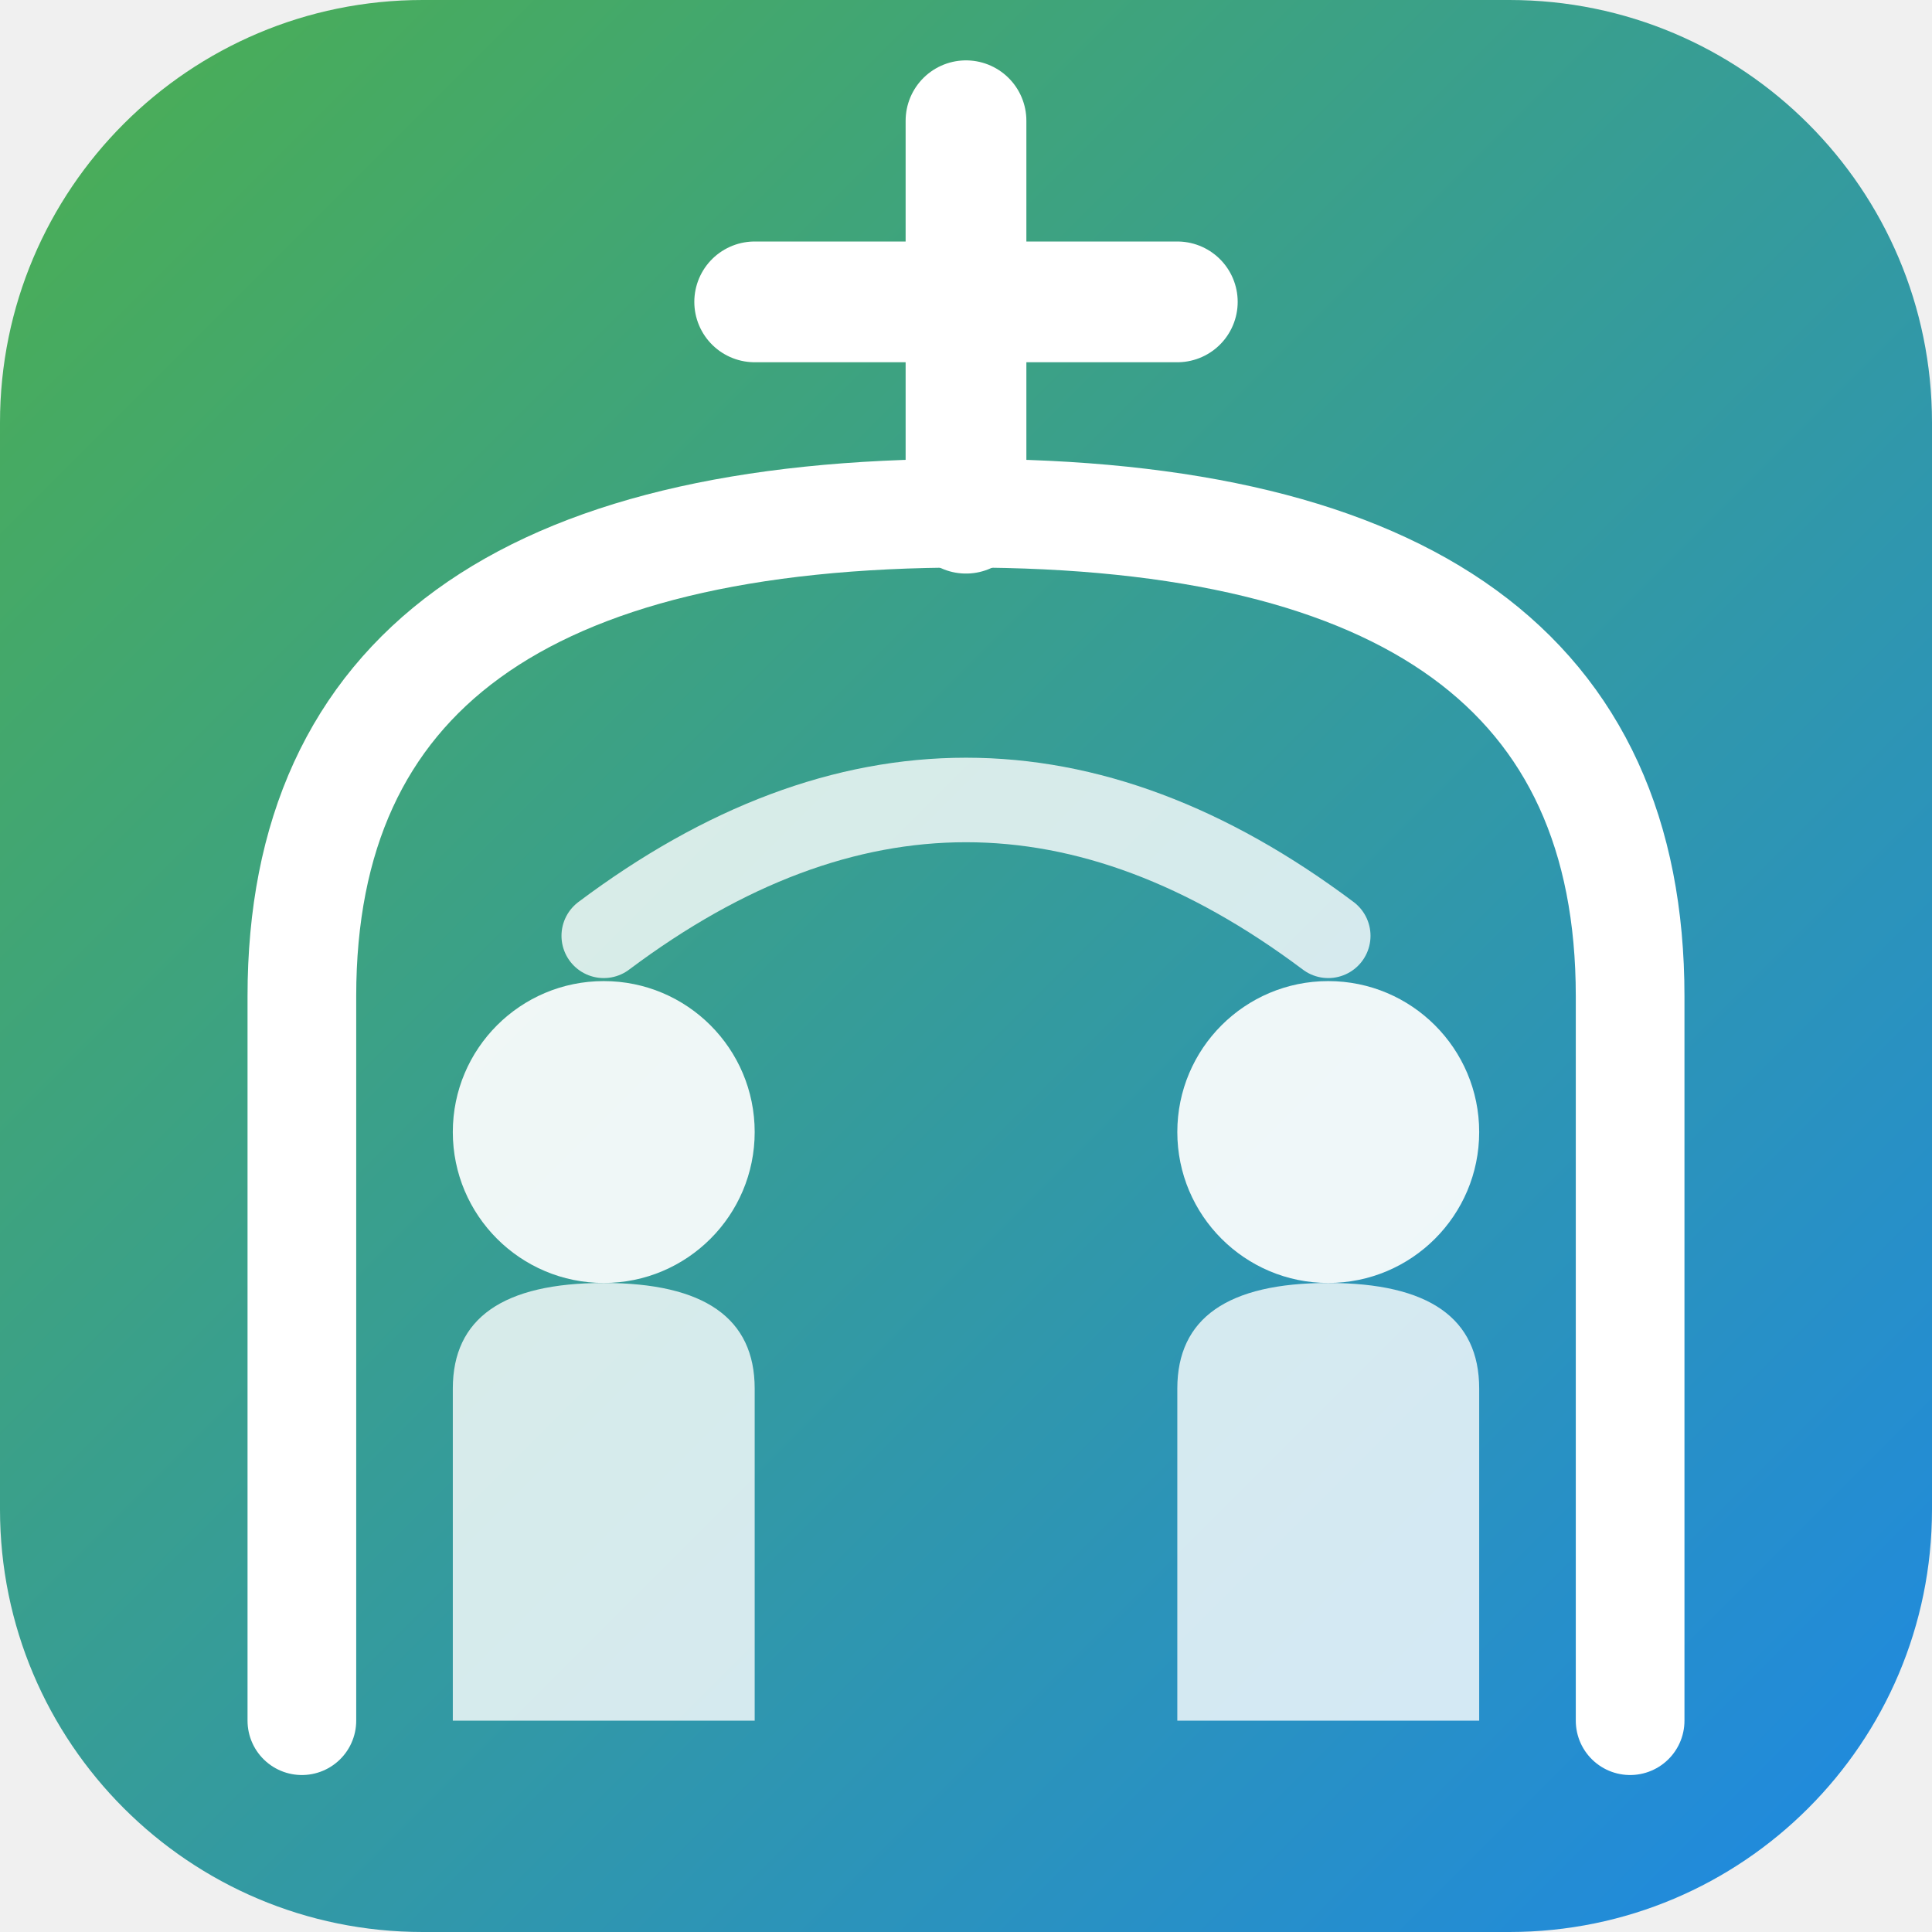
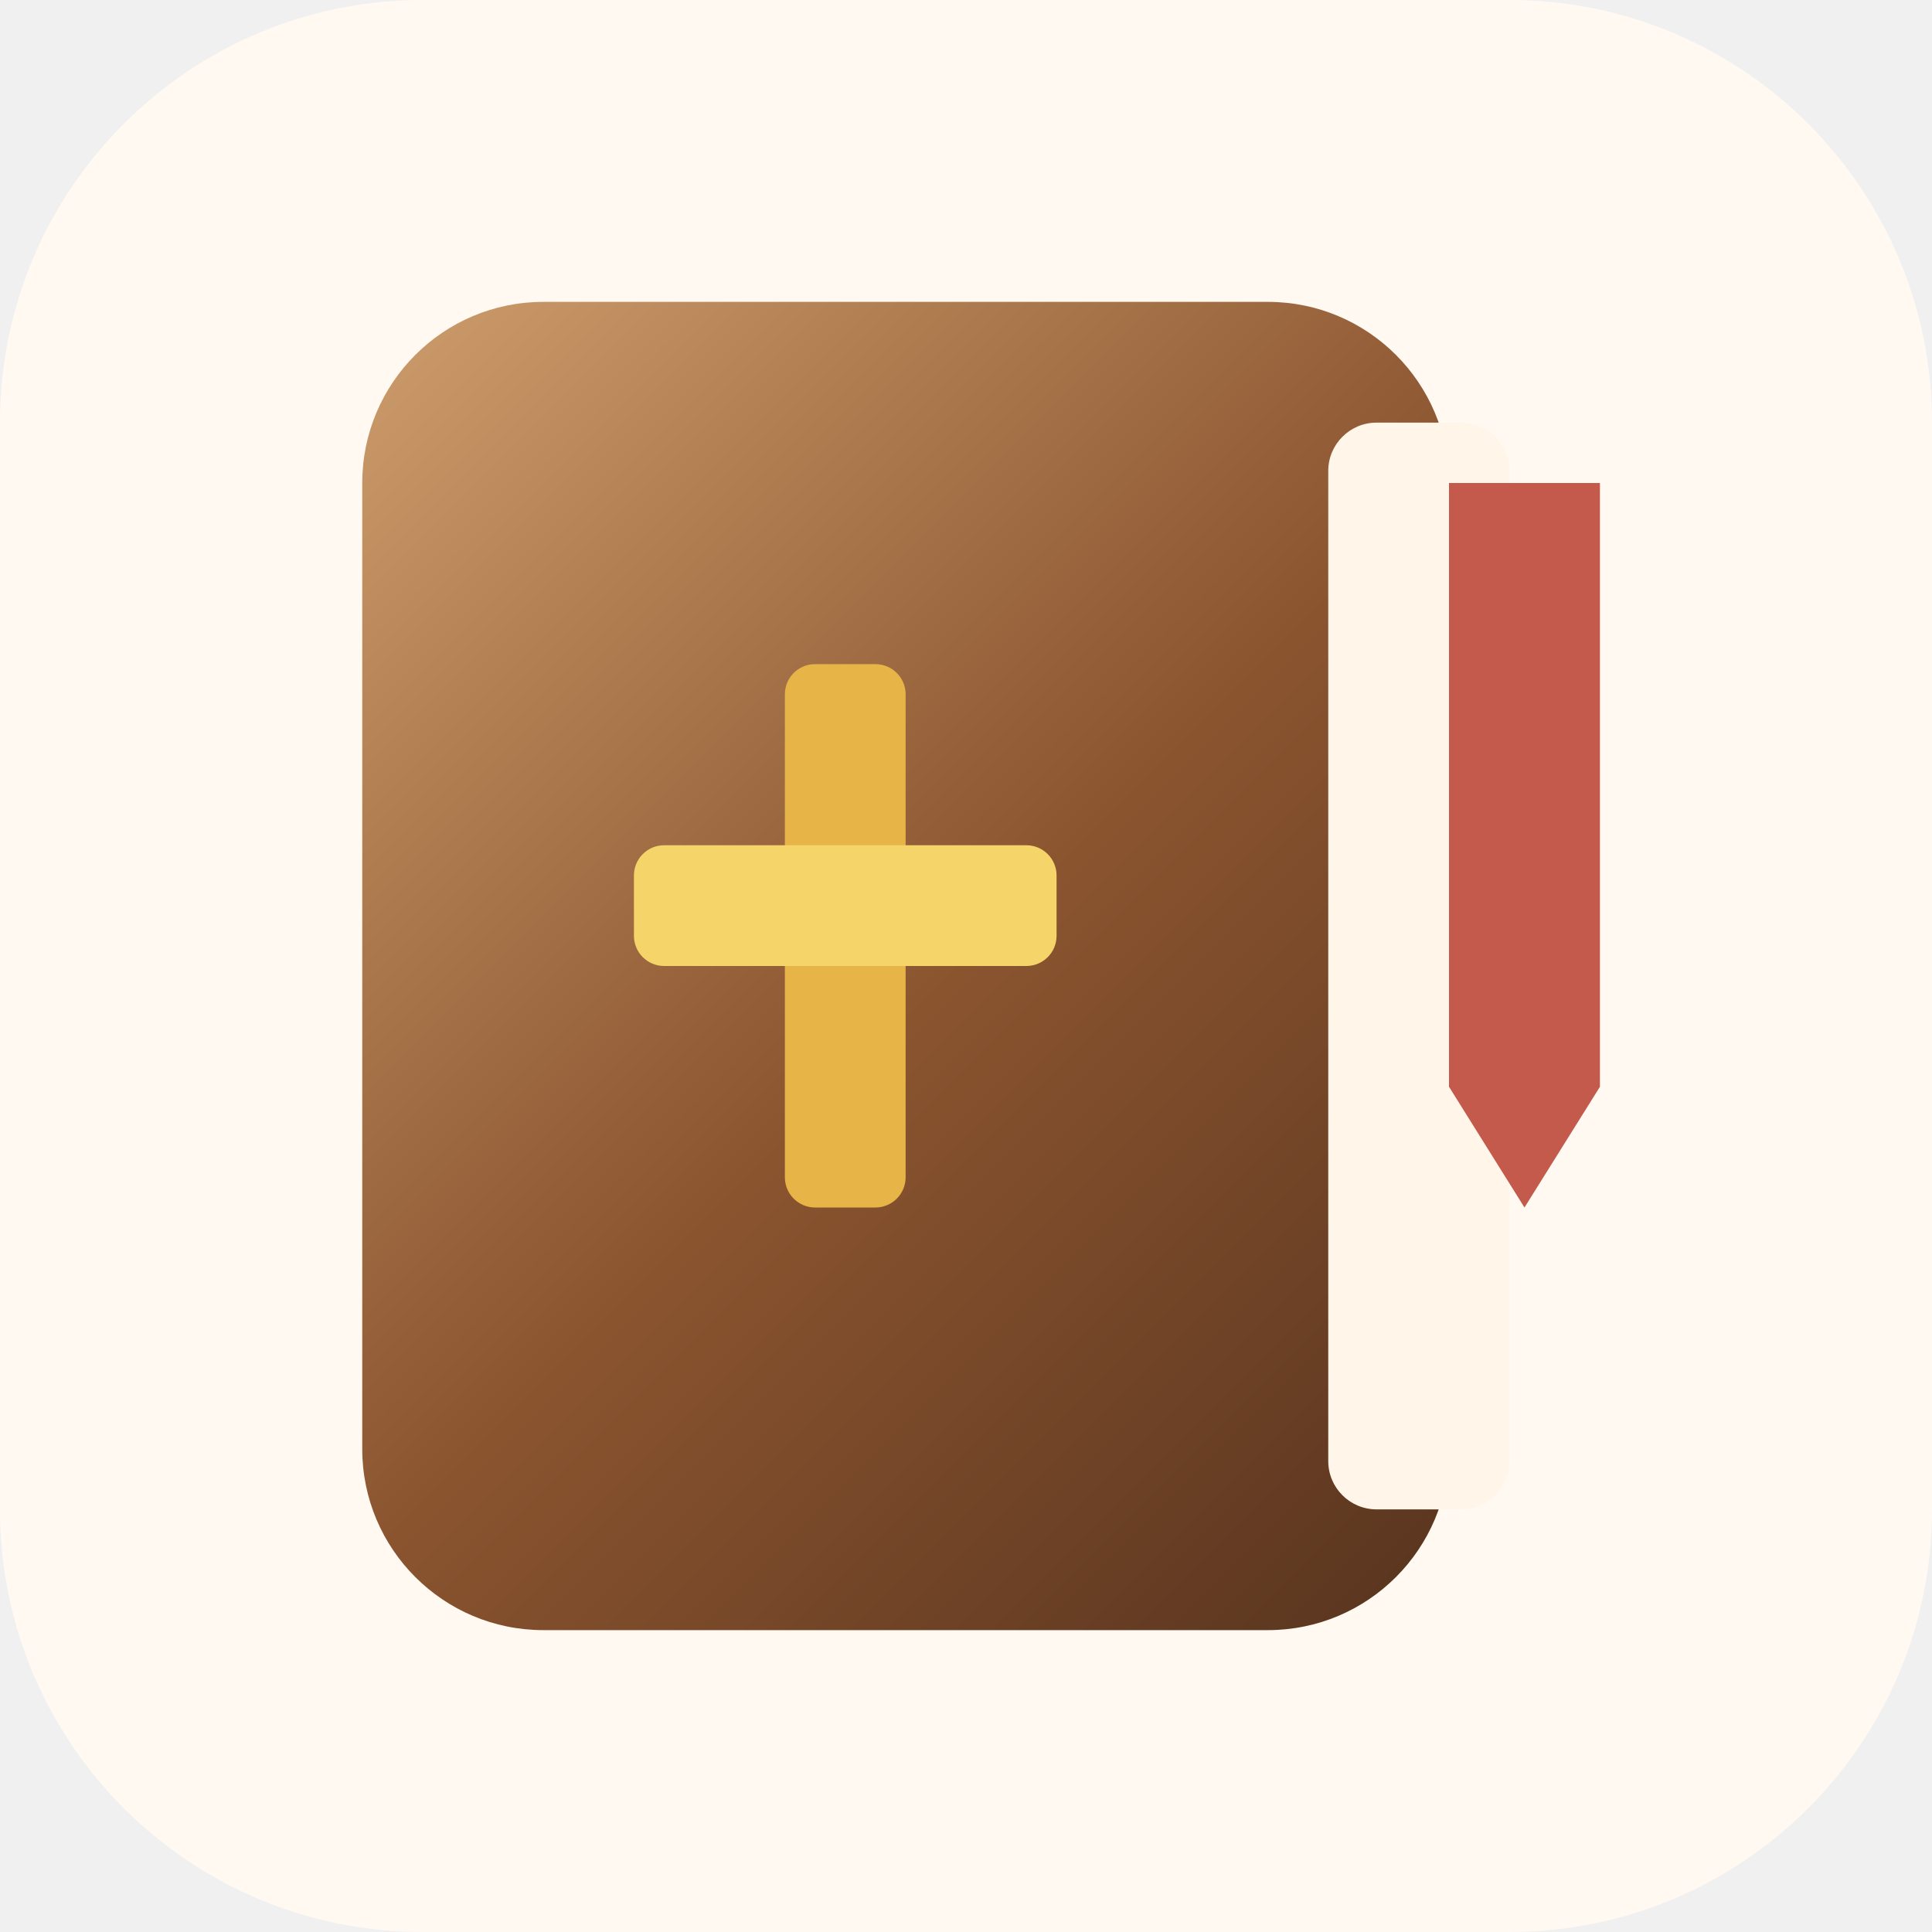
- <svg xmlns="http://www.w3.org/2000/svg" viewBox="0 0 64 64">
+ <svg xmlns="http://www.w3.org/2000/svg" viewBox="0 0 32 32" fill="none">
  <defs>
-     <linearGradient id="bg" x1="0%" y1="0%" x2="100%" y2="100%">
-       <stop offset="0%" stop-color="#4CAF50" />
-       <stop offset="100%" stop-color="#1E88E5" />
+     <linearGradient id="f" x1="4" y1="4" x2="28" y2="28" gradientUnits="userSpaceOnUse">
+       <stop offset="0%" stop-color="#D8A875" />
+       <stop offset="50%" stop-color="#8A542F" />
+       <stop offset="100%" stop-color="#4A2B1A" />
    </linearGradient>
  </defs>
-   <rect width="64" height="64" rx="14" ry="14" fill="url(#bg)" />
-   <line x1="32" y1="4" x2="32" y2="17" stroke="white" stroke-width="4" stroke-linecap="round" />
-   <line x1="25" y1="10" x2="39" y2="10" stroke="white" stroke-width="4" stroke-linecap="round" />
-   <path d="M10 57 L10 33 Q10 17 32 17 Q54 17 54 33 L54 57" stroke="white" stroke-width="3.6" fill="none" stroke-linecap="round" stroke-linejoin="round" />
-   <path d="M20 31 Q32 22 44 31" stroke="white" stroke-width="2.8" fill="none" stroke-linecap="round" opacity="0.80" />
-   <circle cx="20" cy="37.5" r="5" fill="white" opacity="0.92" />
-   <path d="M15 57 L15 46 Q15 42.5 20 42.5 Q25 42.5 25 46 L25 57" fill="white" opacity="0.80" />
-   <circle cx="44" cy="37.5" r="5" fill="white" opacity="0.92" />
-   <path d="M39 57 L39 46 Q39 42.5 44 42.5 Q49 42.5 49 46 L49 57" fill="white" opacity="0.80" />
+   <rect width="32" height="32" rx="7" fill="#FFF9F2" />
+   <rect x="6" y="5" width="18" height="22" rx="3" fill="url(#f)" />
+   <rect x="22" y="7" width="3" height="18" rx="0.8" fill="#FFF5E8" />
+   <rect x="13" y="11" width="2" height="9" rx="0.5" fill="#E7B447" />
+   <rect x="10.5" y="14" width="7" height="2" rx="0.5" fill="#F5D56A" />
+   <path d="M24 8h2.5v10l-1.25 2L24 18V8z" fill="#C45A4C" />
</svg>
